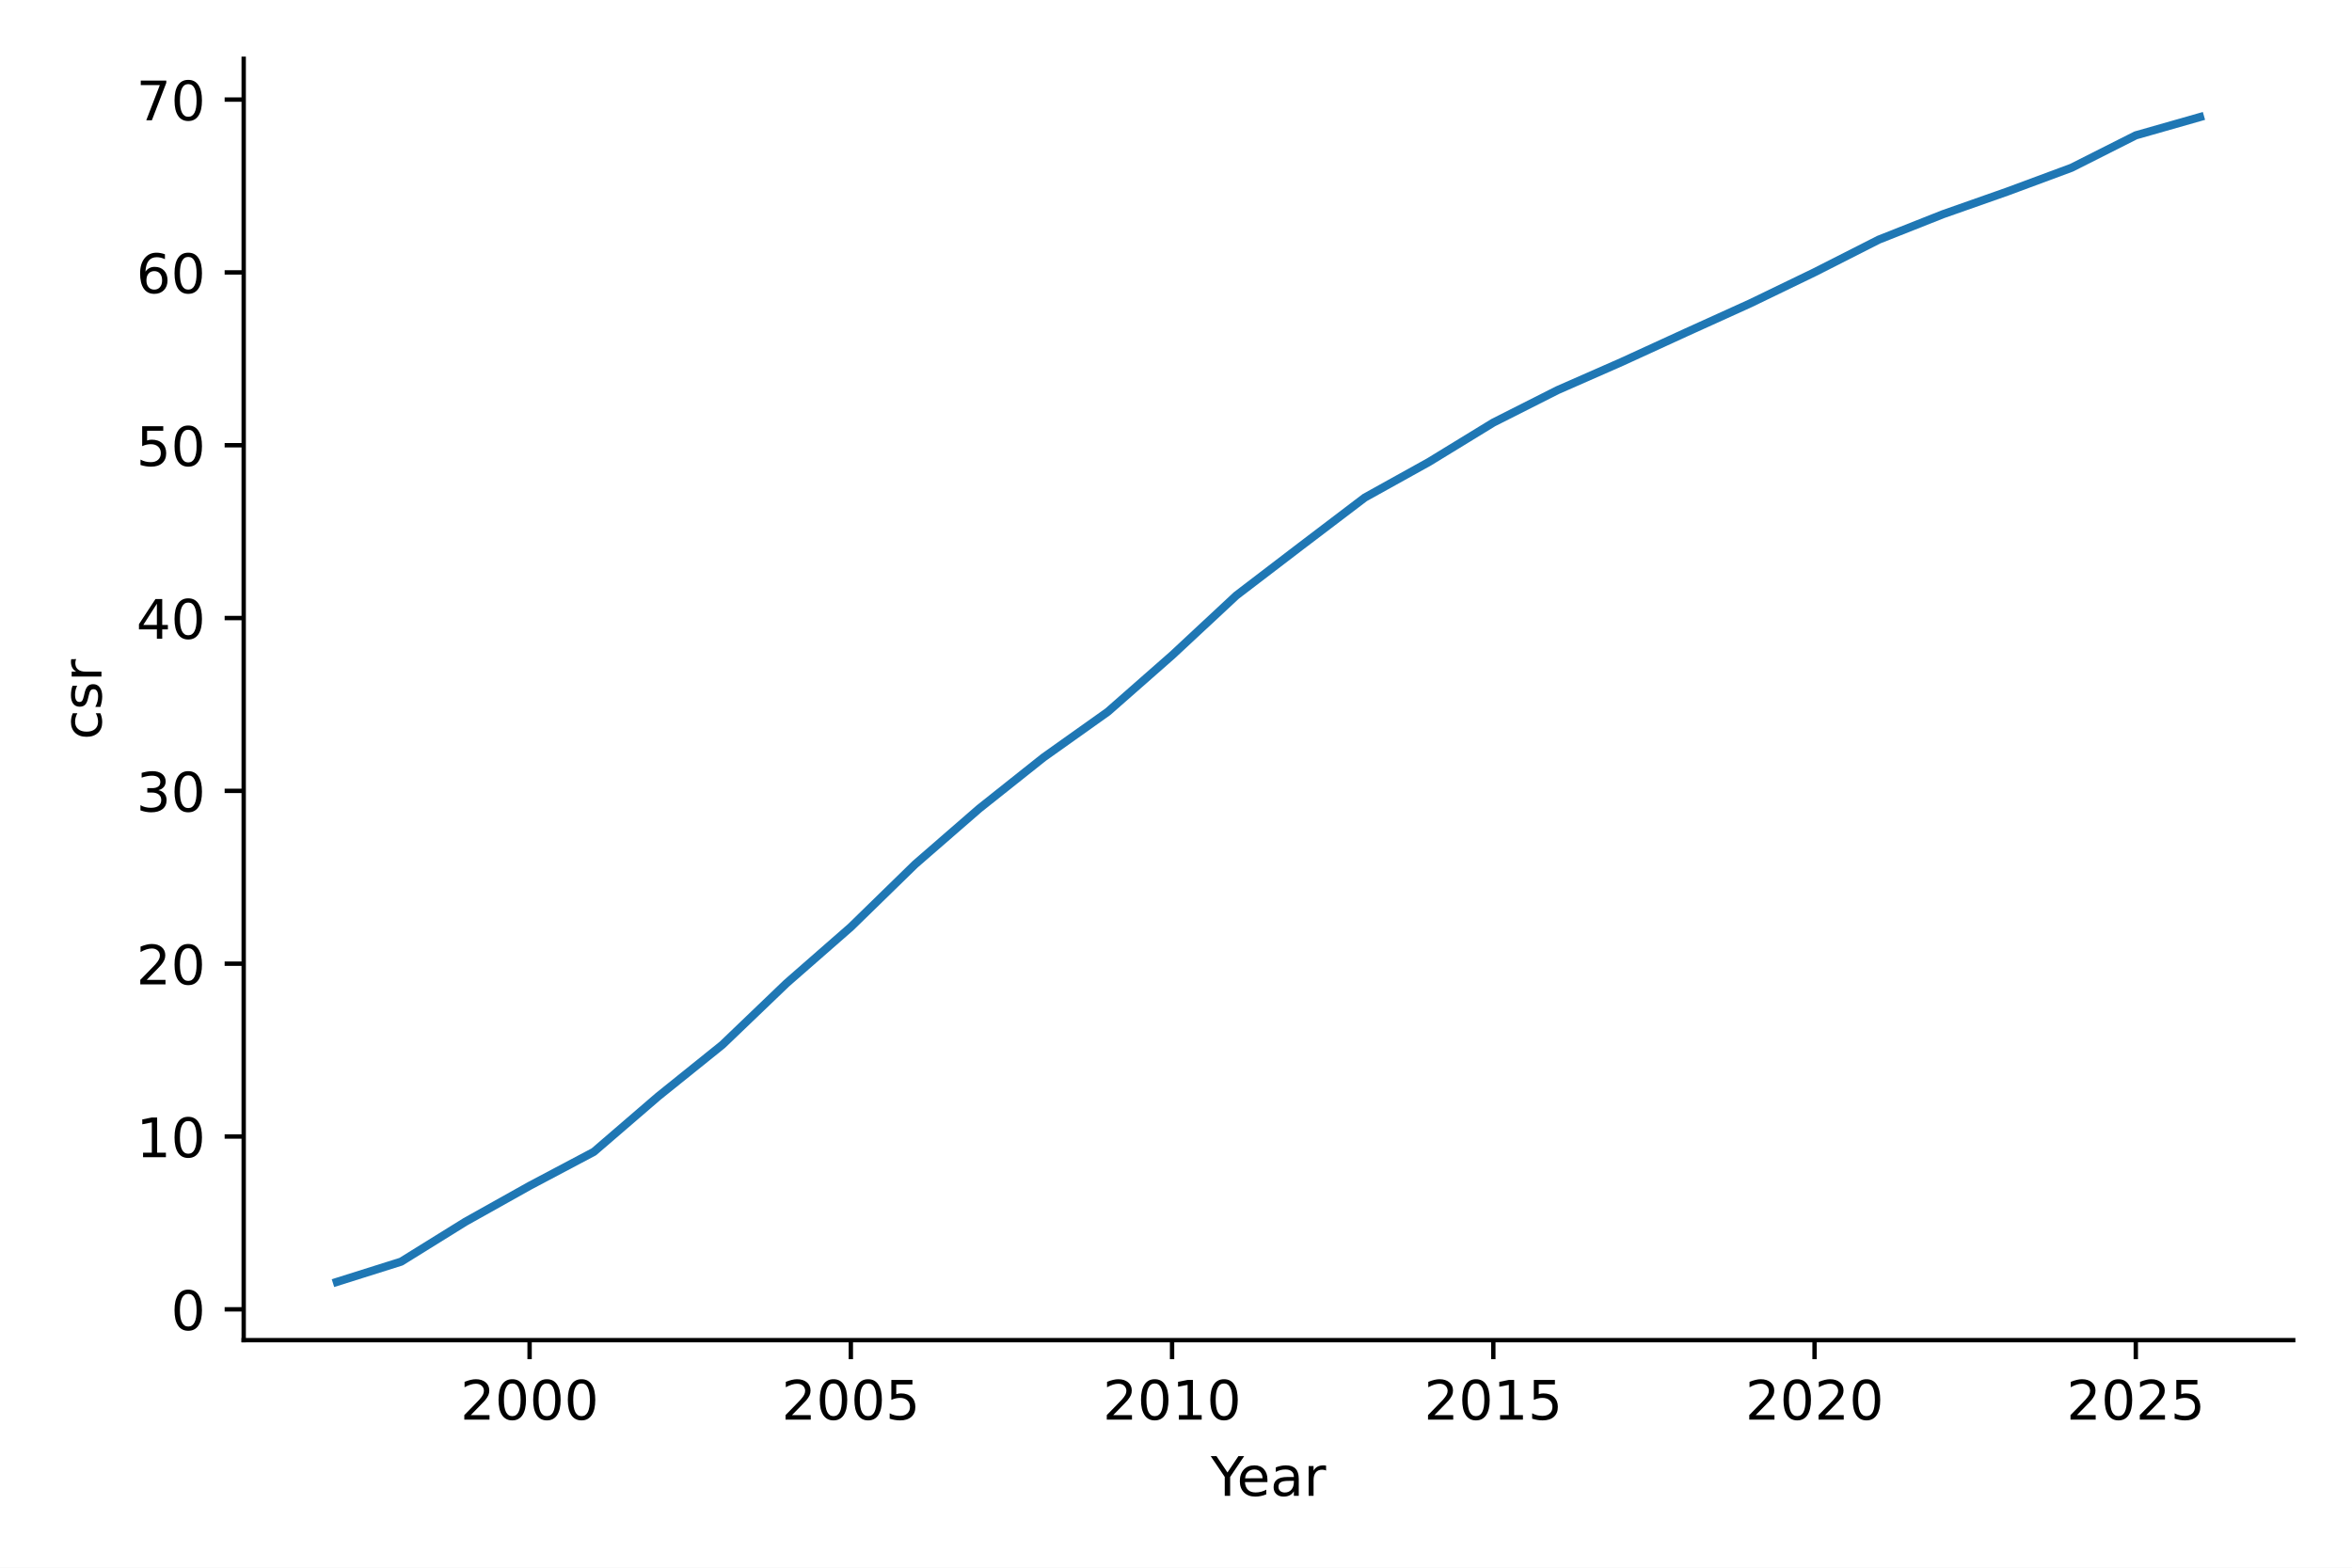
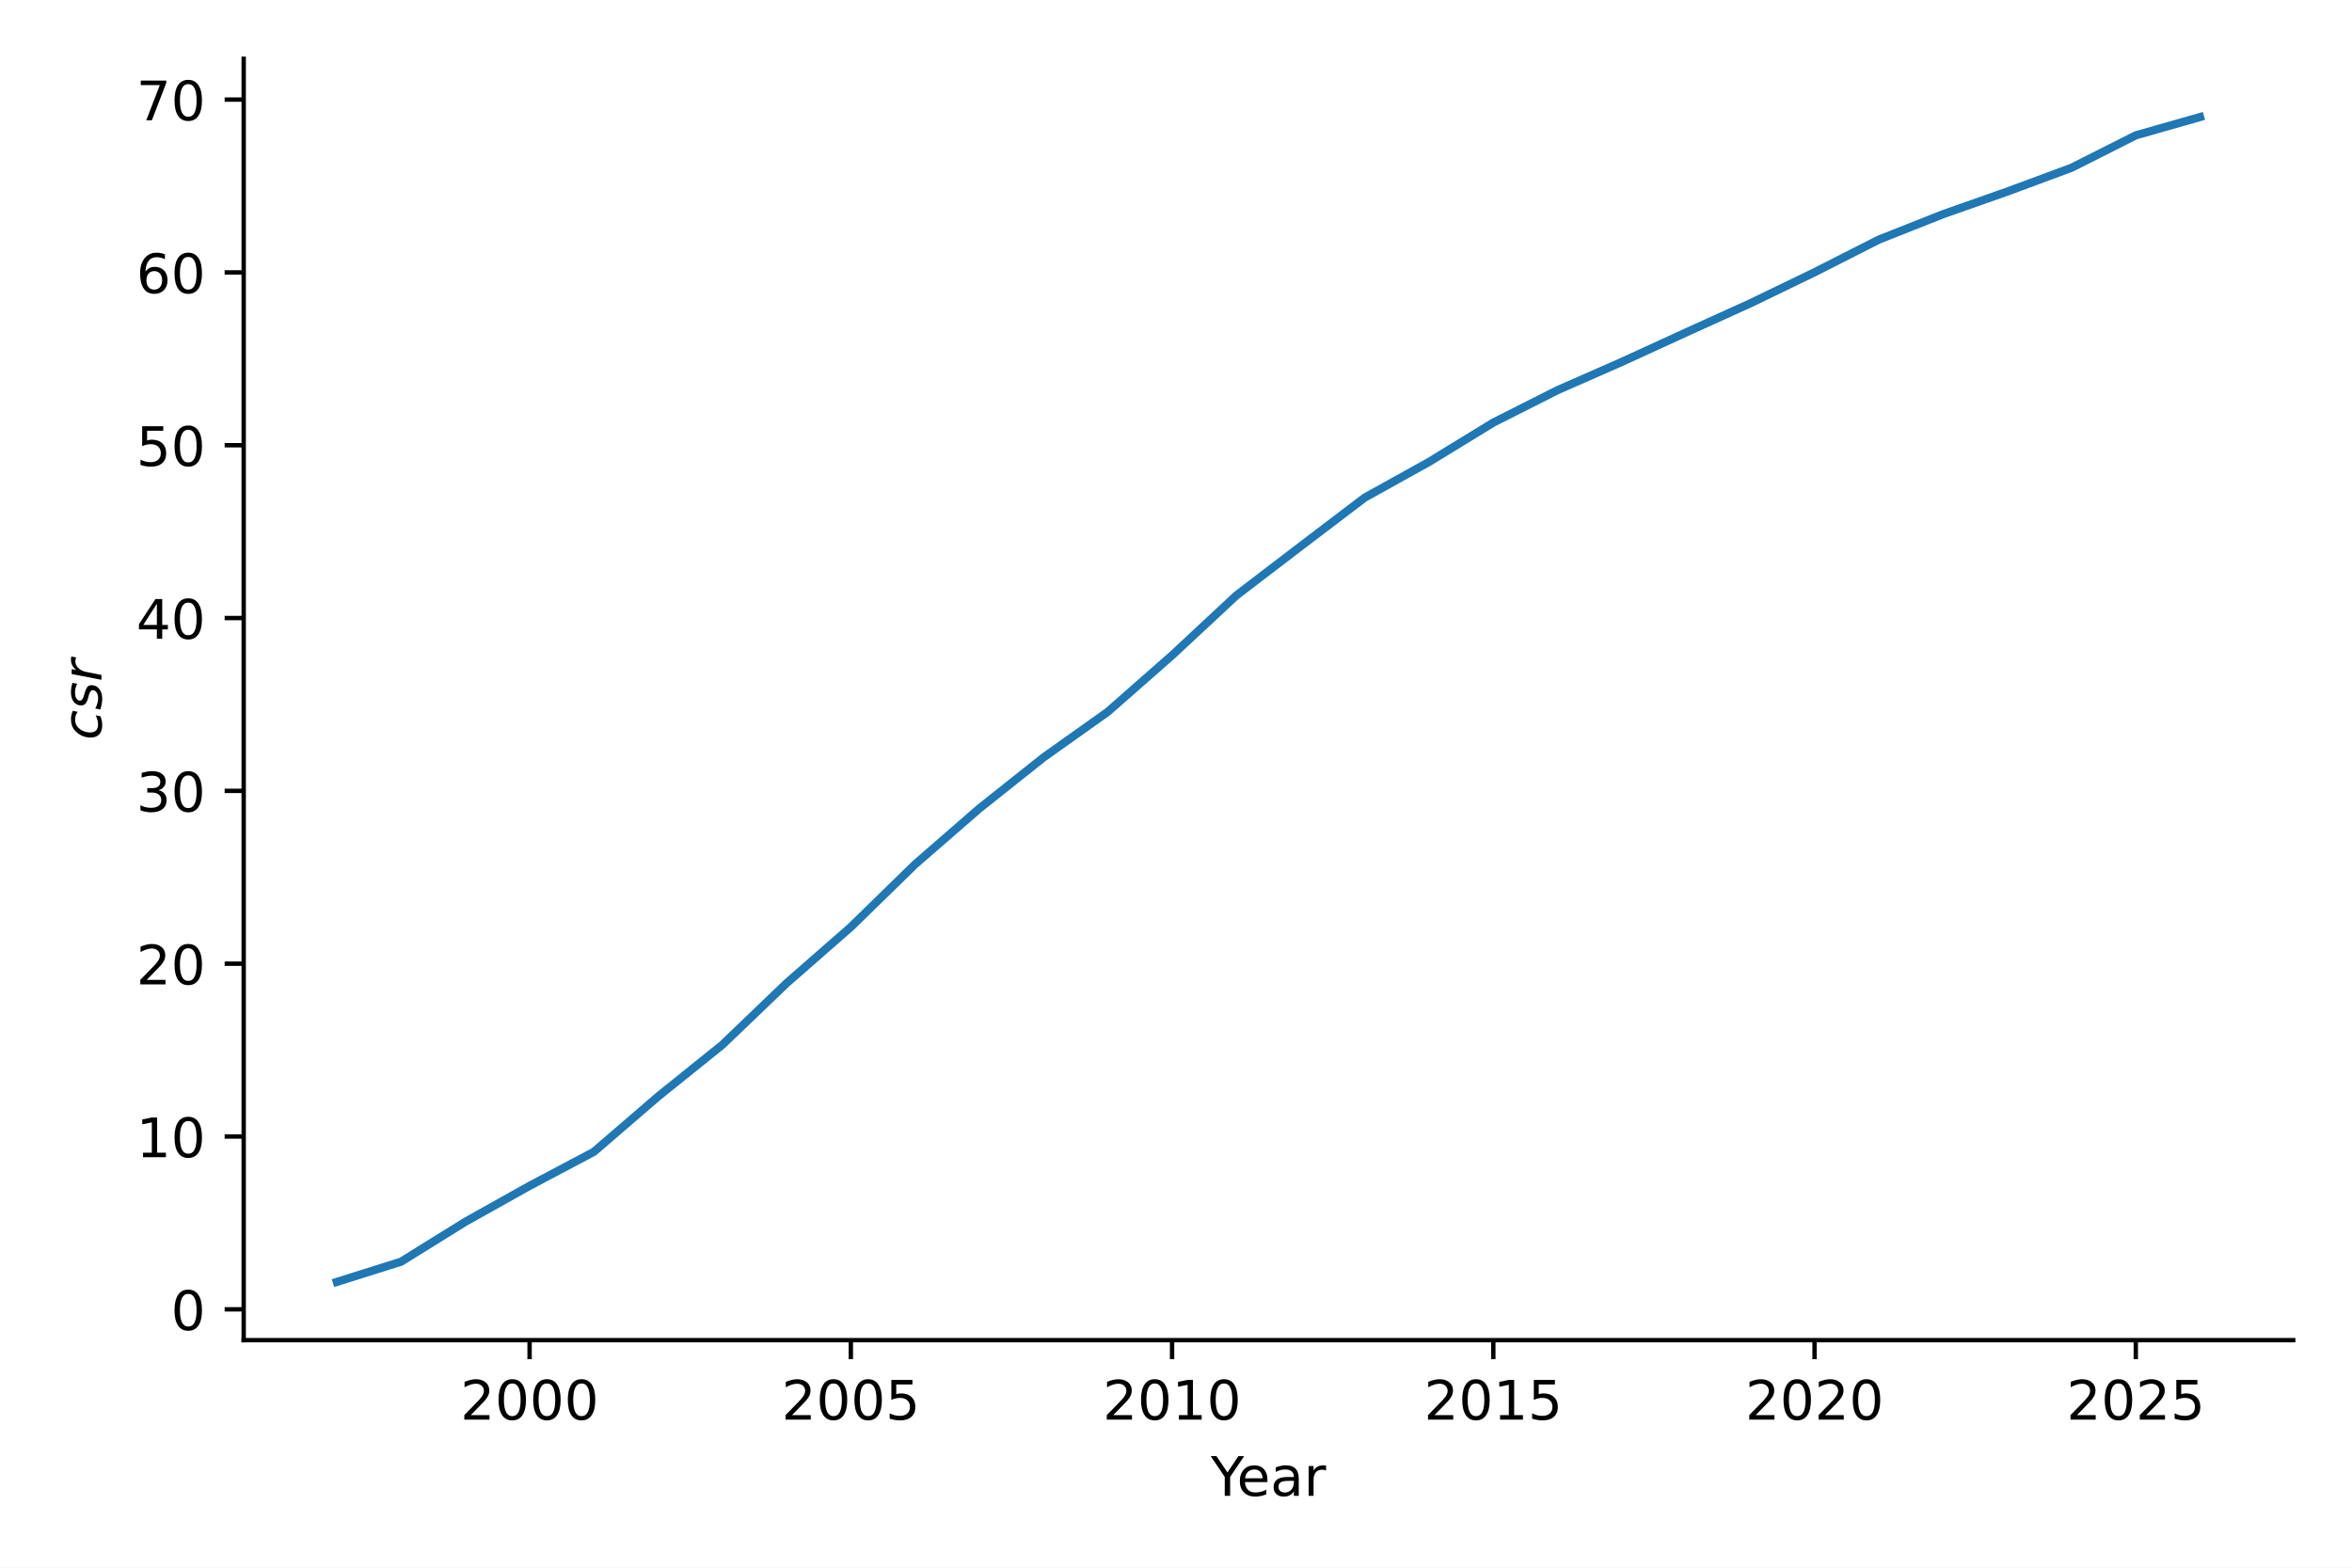
<svg xmlns="http://www.w3.org/2000/svg" xmlns:xlink="http://www.w3.org/1999/xlink" width="432pt" height="288pt" viewBox="0 0 432 288" version="1.1">
  <defs>
    <style type="text/css">*{stroke-linejoin: round; stroke-linecap: butt}</style>
  </defs>
  <g id="figure_1">
    <g id="patch_1">
      <path d="M 0 288  L 432 288  L 432 0  L 0 0  z " style="fill: #ffffff" />
    </g>
    <g id="axes_1">
      <g id="patch_2">
        <path d="M 44.76 246.2  L 421.2 246.2  L 421.2 10.8  L 44.76 10.8  z " style="fill: #ffffff" />
      </g>
      <g id="matplotlib.axis_1">
        <g id="xtick_1">
          <g id="line2d_1">
            <defs>
-               <path id="mdb865c7955" d="M 0 0  L 0 3.5  " style="stroke: #000000; stroke-width: 0.8" />
-             </defs>
-             <g>
-               <use xlink:href="#mdb865c7955" x="97.273" y="246.2" style="stroke: #000000; stroke-width: 0.8" />
+               <path id="m1fc7042ff1" d="M 0 0  L 0 3.5  " style="stroke: #000000; stroke-width: 0.8" />
+             </defs>
+             <g>
+               <use xlink:href="#m1fc7042ff1" x="97.273" y="246.2" style="stroke: #000000; stroke-width: 0.8" />
            </g>
          </g>
          <g id="text_1">
            <g transform="translate(84.54779 260.7977) scale(0.1 -0.1)">
              <defs>
                <path id="DejaVuSans-15" d="M 1228 531  L 3431 531  L 3431 0  L 469 0  L 469 531  Q 828 903 1448 1529  Q 2069 2156 2228 2338  Q 2531 2678 2651 2914  Q 2772 3150 2772 3378  Q 2772 3750 2511 3984  Q 2250 4219 1831 4219  Q 1534 4219 1204 4116  Q 875 4013 500 3803  L 500 4441  Q 881 4594 1212 4672  Q 1544 4750 1819 4750  Q 2544 4750 2975 4387  Q 3406 4025 3406 3419  Q 3406 3131 3298 2873  Q 3191 2616 2906 2266  Q 2828 2175 2409 1742  Q 1991 1309 1228 531  z " transform="scale(0.015625)" />
                <path id="DejaVuSans-13" d="M 2034 4250  Q 1547 4250 1301 3770  Q 1056 3291 1056 2328  Q 1056 1369 1301 889  Q 1547 409 2034 409  Q 2525 409 2770 889  Q 3016 1369 3016 2328  Q 3016 3291 2770 3770  Q 2525 4250 2034 4250  z M 2034 4750  Q 2819 4750 3233 4129  Q 3647 3509 3647 2328  Q 3647 1150 3233 529  Q 2819 -91 2034 -91  Q 1250 -91 836 529  Q 422 1150 422 2328  Q 422 3509 836 4129  Q 1250 4750 2034 4750  z " transform="scale(0.015625)" />
              </defs>
              <use xlink:href="#DejaVuSans-15" />
              <use xlink:href="#DejaVuSans-13" transform="translate(63.625 0)" />
              <use xlink:href="#DejaVuSans-13" transform="translate(127.25 0)" />
              <use xlink:href="#DejaVuSans-13" transform="translate(190.875 0)" />
            </g>
          </g>
        </g>
        <g id="xtick_2">
          <g id="line2d_2">
            <g>
-               <use xlink:href="#mdb865c7955" x="156.276" y="246.2" style="stroke: #000000; stroke-width: 0.8" />
+               <use xlink:href="#m1fc7042ff1" x="156.276" y="246.2" style="stroke: #000000; stroke-width: 0.8" />
            </g>
          </g>
          <g id="text_2">
            <g transform="translate(143.5509 260.7977) scale(0.1 -0.1)">
              <defs>
                <path id="DejaVuSans-18" d="M 691 4666  L 3169 4666  L 3169 4134  L 1269 4134  L 1269 2991  Q 1406 3038 1543 3061  Q 1681 3084 1819 3084  Q 2600 3084 3056 2656  Q 3513 2228 3513 1497  Q 3513 744 3044 326  Q 2575 -91 1722 -91  Q 1428 -91 1123 -41  Q 819 9 494 109  L 494 744  Q 775 591 1075 516  Q 1375 441 1709 441  Q 2250 441 2565 725  Q 2881 1009 2881 1497  Q 2881 1984 2565 2268  Q 2250 2553 1709 2553  Q 1456 2553 1204 2497  Q 953 2441 691 2322  L 691 4666  z " transform="scale(0.015625)" />
              </defs>
              <use xlink:href="#DejaVuSans-15" />
              <use xlink:href="#DejaVuSans-13" transform="translate(63.625 0)" />
              <use xlink:href="#DejaVuSans-13" transform="translate(127.25 0)" />
              <use xlink:href="#DejaVuSans-18" transform="translate(190.875 0)" />
            </g>
          </g>
        </g>
        <g id="xtick_3">
          <g id="line2d_3">
            <g>
-               <use xlink:href="#mdb865c7955" x="215.279" y="246.2" style="stroke: #000000; stroke-width: 0.8" />
+               <use xlink:href="#m1fc7042ff1" x="215.279" y="246.2" style="stroke: #000000; stroke-width: 0.8" />
            </g>
          </g>
          <g id="text_3">
            <g transform="translate(202.5541 260.7977) scale(0.1 -0.1)">
              <defs>
                <path id="DejaVuSans-14" d="M 794 531  L 1825 531  L 1825 4091  L 703 3866  L 703 4441  L 1819 4666  L 2450 4666  L 2450 531  L 3481 531  L 3481 0  L 794 0  L 794 531  z " transform="scale(0.015625)" />
              </defs>
              <use xlink:href="#DejaVuSans-15" />
              <use xlink:href="#DejaVuSans-13" transform="translate(63.625 0)" />
              <use xlink:href="#DejaVuSans-14" transform="translate(127.25 0)" />
              <use xlink:href="#DejaVuSans-13" transform="translate(190.875 0)" />
            </g>
          </g>
        </g>
        <g id="xtick_4">
          <g id="line2d_4">
            <g>
-               <use xlink:href="#mdb865c7955" x="274.282" y="246.2" style="stroke: #000000; stroke-width: 0.8" />
+               <use xlink:href="#m1fc7042ff1" x="274.282" y="246.2" style="stroke: #000000; stroke-width: 0.8" />
            </g>
          </g>
          <g id="text_4">
            <g transform="translate(261.5572 260.7977) scale(0.1 -0.1)">
              <use xlink:href="#DejaVuSans-15" />
              <use xlink:href="#DejaVuSans-13" transform="translate(63.625 0)" />
              <use xlink:href="#DejaVuSans-14" transform="translate(127.25 0)" />
              <use xlink:href="#DejaVuSans-18" transform="translate(190.875 0)" />
            </g>
          </g>
        </g>
        <g id="xtick_5">
          <g id="line2d_5">
            <g>
-               <use xlink:href="#mdb865c7955" x="333.285" y="246.2" style="stroke: #000000; stroke-width: 0.8" />
+               <use xlink:href="#m1fc7042ff1" x="333.285" y="246.2" style="stroke: #000000; stroke-width: 0.8" />
            </g>
          </g>
          <g id="text_5">
            <g transform="translate(320.5603 260.7977) scale(0.1 -0.1)">
              <use xlink:href="#DejaVuSans-15" />
              <use xlink:href="#DejaVuSans-13" transform="translate(63.625 0)" />
              <use xlink:href="#DejaVuSans-15" transform="translate(127.25 0)" />
              <use xlink:href="#DejaVuSans-13" transform="translate(190.875 0)" />
            </g>
          </g>
        </g>
        <g id="xtick_6">
          <g id="line2d_6">
            <g>
-               <use xlink:href="#mdb865c7955" x="392.288" y="246.2" style="stroke: #000000; stroke-width: 0.8" />
+               <use xlink:href="#m1fc7042ff1" x="392.288" y="246.2" style="stroke: #000000; stroke-width: 0.8" />
            </g>
          </g>
          <g id="text_6">
            <g transform="translate(379.5635 260.7977) scale(0.1 -0.1)">
              <use xlink:href="#DejaVuSans-15" />
              <use xlink:href="#DejaVuSans-13" transform="translate(63.625 0)" />
              <use xlink:href="#DejaVuSans-15" transform="translate(127.25 0)" />
              <use xlink:href="#DejaVuSans-18" transform="translate(190.875 0)" />
            </g>
          </g>
        </g>
        <g id="text_7">
          <g transform="translate(222.3941 274.7977) scale(0.1 -0.1)">
            <defs>
              <path id="DejaVuSans-3c" d="M -13 4666  L 666 4666  L 1959 2747  L 3244 4666  L 3922 4666  L 2272 2222  L 2272 0  L 1638 0  L 1638 2222  L -13 4666  z " transform="scale(0.015625)" />
              <path id="DejaVuSans-48" d="M 3597 1894  L 3597 1613  L 953 1613  Q 991 1019 1311 708  Q 1631 397 2203 397  Q 2534 397 2845 478  Q 3156 559 3463 722  L 3463 178  Q 3153 47 2828 -22  Q 2503 -91 2169 -91  Q 1331 -91 842 396  Q 353 884 353 1716  Q 353 2575 817 3079  Q 1281 3584 2069 3584  Q 2775 3584 3186 3129  Q 3597 2675 3597 1894  z M 3022 2063  Q 3016 2534 2758 2815  Q 2500 3097 2075 3097  Q 1594 3097 1305 2825  Q 1016 2553 972 2059  L 3022 2063  z " transform="scale(0.015625)" />
              <path id="DejaVuSans-44" d="M 2194 1759  Q 1497 1759 1228 1600  Q 959 1441 959 1056  Q 959 750 1161 570  Q 1363 391 1709 391  Q 2188 391 2477 730  Q 2766 1069 2766 1631  L 2766 1759  L 2194 1759  z M 3341 1997  L 3341 0  L 2766 0  L 2766 531  Q 2569 213 2275 61  Q 1981 -91 1556 -91  Q 1019 -91 701 211  Q 384 513 384 1019  Q 384 1609 779 1909  Q 1175 2209 1959 2209  L 2766 2209  L 2766 2266  Q 2766 2663 2505 2880  Q 2244 3097 1772 3097  Q 1472 3097 1187 3025  Q 903 2953 641 2809  L 641 3341  Q 956 3463 1253 3523  Q 1550 3584 1831 3584  Q 2591 3584 2966 3190  Q 3341 2797 3341 1997  z " transform="scale(0.015625)" />
              <path id="DejaVuSans-55" d="M 2631 2963  Q 2534 3019 2420 3045  Q 2306 3072 2169 3072  Q 1681 3072 1420 2755  Q 1159 2438 1159 1844  L 1159 0  L 581 0  L 581 3500  L 1159 3500  L 1159 2956  Q 1341 3275 1631 3429  Q 1922 3584 2338 3584  Q 2397 3584 2469 3576  Q 2541 3569 2628 3553  L 2631 2963  z " transform="scale(0.015625)" />
            </defs>
            <use xlink:href="#DejaVuSans-3c" />
            <use xlink:href="#DejaVuSans-48" transform="translate(47.79688 0)" />
            <use xlink:href="#DejaVuSans-44" transform="translate(109.3281 0)" />
            <use xlink:href="#DejaVuSans-55" transform="translate(170.6094 0)" />
          </g>
        </g>
      </g>
      <g id="matplotlib.axis_2">
        <g id="ytick_1">
          <g id="line2d_7">
            <defs>
-               <path id="mf05fd9ad75" d="M 0 0  L -3.5 0  " style="stroke: #000000; stroke-width: 0.8" />
-             </defs>
-             <g>
-               <use xlink:href="#mf05fd9ad75" x="44.76" y="240.54" style="stroke: #000000; stroke-width: 0.8" />
+               <path id="m2c90e0c241" d="M 0 0  L -3.5 0  " style="stroke: #000000; stroke-width: 0.8" />
+             </defs>
+             <g>
+               <use xlink:href="#m2c90e0c241" x="44.76" y="240.54" style="stroke: #000000; stroke-width: 0.8" />
            </g>
          </g>
          <g id="text_8">
            <g transform="translate(31.3975 244.3387) scale(0.1 -0.1)">
              <use xlink:href="#DejaVuSans-13" />
            </g>
          </g>
        </g>
        <g id="ytick_2">
          <g id="line2d_8">
            <g>
-               <use xlink:href="#mf05fd9ad75" x="44.76" y="208.791" style="stroke: #000000; stroke-width: 0.8" />
+               <use xlink:href="#m2c90e0c241" x="44.76" y="208.791" style="stroke: #000000; stroke-width: 0.8" />
            </g>
          </g>
          <g id="text_9">
            <g transform="translate(25.035 212.5894) scale(0.1 -0.1)">
              <use xlink:href="#DejaVuSans-14" />
              <use xlink:href="#DejaVuSans-13" transform="translate(63.625 0)" />
            </g>
          </g>
        </g>
        <g id="ytick_3">
          <g id="line2d_9">
            <g>
-               <use xlink:href="#mf05fd9ad75" x="44.76" y="177.041" style="stroke: #000000; stroke-width: 0.8" />
+               <use xlink:href="#m2c90e0c241" x="44.76" y="177.041" style="stroke: #000000; stroke-width: 0.8" />
            </g>
          </g>
          <g id="text_10">
            <g transform="translate(25.035 180.8401) scale(0.1 -0.1)">
              <use xlink:href="#DejaVuSans-15" />
              <use xlink:href="#DejaVuSans-13" transform="translate(63.625 0)" />
            </g>
          </g>
        </g>
        <g id="ytick_4">
          <g id="line2d_10">
            <g>
-               <use xlink:href="#mf05fd9ad75" x="44.76" y="145.292" style="stroke: #000000; stroke-width: 0.8" />
+               <use xlink:href="#m2c90e0c241" x="44.76" y="145.292" style="stroke: #000000; stroke-width: 0.8" />
            </g>
          </g>
          <g id="text_11">
            <g transform="translate(25.035 149.0907) scale(0.1 -0.1)">
              <defs>
                <path id="DejaVuSans-16" d="M 2597 2516  Q 3050 2419 3304 2112  Q 3559 1806 3559 1356  Q 3559 666 3084 287  Q 2609 -91 1734 -91  Q 1441 -91 1130 -33  Q 819 25 488 141  L 488 750  Q 750 597 1062 519  Q 1375 441 1716 441  Q 2309 441 2620 675  Q 2931 909 2931 1356  Q 2931 1769 2642 2001  Q 2353 2234 1838 2234  L 1294 2234  L 1294 2753  L 1863 2753  Q 2328 2753 2575 2939  Q 2822 3125 2822 3475  Q 2822 3834 2567 4026  Q 2313 4219 1838 4219  Q 1578 4219 1281 4162  Q 984 4106 628 3988  L 628 4550  Q 988 4650 1302 4700  Q 1616 4750 1894 4750  Q 2613 4750 3031 4423  Q 3450 4097 3450 3541  Q 3450 3153 3228 2886  Q 3006 2619 2597 2516  z " transform="scale(0.015625)" />
              </defs>
              <use xlink:href="#DejaVuSans-16" />
              <use xlink:href="#DejaVuSans-13" transform="translate(63.625 0)" />
            </g>
          </g>
        </g>
        <g id="ytick_5">
          <g id="line2d_11">
            <g>
-               <use xlink:href="#mf05fd9ad75" x="44.76" y="113.543" style="stroke: #000000; stroke-width: 0.8" />
+               <use xlink:href="#m2c90e0c241" x="44.76" y="113.543" style="stroke: #000000; stroke-width: 0.8" />
            </g>
          </g>
          <g id="text_12">
            <g transform="translate(25.035 117.3414) scale(0.1 -0.1)">
              <defs>
                <path id="DejaVuSans-17" d="M 2419 4116  L 825 1625  L 2419 1625  L 2419 4116  z M 2253 4666  L 3047 4666  L 3047 1625  L 3713 1625  L 3713 1100  L 3047 1100  L 3047 0  L 2419 0  L 2419 1100  L 313 1100  L 313 1709  L 2253 4666  z " transform="scale(0.015625)" />
              </defs>
              <use xlink:href="#DejaVuSans-17" />
              <use xlink:href="#DejaVuSans-13" transform="translate(63.625 0)" />
            </g>
          </g>
        </g>
        <g id="ytick_6">
          <g id="line2d_12">
            <g>
-               <use xlink:href="#mf05fd9ad75" x="44.76" y="81.793" style="stroke: #000000; stroke-width: 0.8" />
+               <use xlink:href="#m2c90e0c241" x="44.76" y="81.793" style="stroke: #000000; stroke-width: 0.8" />
            </g>
          </g>
          <g id="text_13">
            <g transform="translate(25.035 85.59209) scale(0.1 -0.1)">
              <use xlink:href="#DejaVuSans-18" />
              <use xlink:href="#DejaVuSans-13" transform="translate(63.625 0)" />
            </g>
          </g>
        </g>
        <g id="ytick_7">
          <g id="line2d_13">
            <g>
-               <use xlink:href="#mf05fd9ad75" x="44.76" y="50.044" style="stroke: #000000; stroke-width: 0.8" />
+               <use xlink:href="#m2c90e0c241" x="44.76" y="50.044" style="stroke: #000000; stroke-width: 0.8" />
            </g>
          </g>
          <g id="text_14">
            <g transform="translate(25.035 53.84276) scale(0.1 -0.1)">
              <defs>
                <path id="DejaVuSans-19" d="M 2113 2584  Q 1688 2584 1439 2293  Q 1191 2003 1191 1497  Q 1191 994 1439 701  Q 1688 409 2113 409  Q 2538 409 2786 701  Q 3034 994 3034 1497  Q 3034 2003 2786 2293  Q 2538 2584 2113 2584  z M 3366 4563  L 3366 3988  Q 3128 4100 2886 4159  Q 2644 4219 2406 4219  Q 1781 4219 1451 3797  Q 1122 3375 1075 2522  Q 1259 2794 1537 2939  Q 1816 3084 2150 3084  Q 2853 3084 3261 2657  Q 3669 2231 3669 1497  Q 3669 778 3244 343  Q 2819 -91 2113 -91  Q 1303 -91 875 529  Q 447 1150 447 2328  Q 447 3434 972 4092  Q 1497 4750 2381 4750  Q 2619 4750 2861 4703  Q 3103 4656 3366 4563  z " transform="scale(0.015625)" />
              </defs>
              <use xlink:href="#DejaVuSans-19" />
              <use xlink:href="#DejaVuSans-13" transform="translate(63.625 0)" />
            </g>
          </g>
        </g>
        <g id="ytick_8">
          <g id="line2d_14">
            <g>
-               <use xlink:href="#mf05fd9ad75" x="44.76" y="18.295" style="stroke: #000000; stroke-width: 0.8" />
+               <use xlink:href="#m2c90e0c241" x="44.76" y="18.295" style="stroke: #000000; stroke-width: 0.8" />
            </g>
          </g>
          <g id="text_15">
            <g transform="translate(25.035 22.09344) scale(0.1 -0.1)">
              <defs>
                <path id="DejaVuSans-1a" d="M 525 4666  L 3525 4666  L 3525 4397  L 1831 0  L 1172 0  L 2766 4134  L 525 4134  L 525 4666  z " transform="scale(0.015625)" />
              </defs>
              <use xlink:href="#DejaVuSans-1a" />
              <use xlink:href="#DejaVuSans-13" transform="translate(63.625 0)" />
            </g>
          </g>
        </g>
        <g id="text_16">
-           <g transform="translate(18.63266 135.9094) rotate(-90) scale(0.1 -0.1)">
-             <defs>
-               <path id="DejaVuSans-46" d="M 3122 3366  L 3122 2828  Q 2878 2963 2633 3030  Q 2388 3097 2138 3097  Q 1578 3097 1268 2742  Q 959 2388 959 1747  Q 959 1106 1268 751  Q 1578 397 2138 397  Q 2388 397 2633 464  Q 2878 531 3122 666  L 3122 134  Q 2881 22 2623 -34  Q 2366 -91 2075 -91  Q 1284 -91 818 406  Q 353 903 353 1747  Q 353 2603 823 3093  Q 1294 3584 2113 3584  Q 2378 3584 2631 3529  Q 2884 3475 3122 3366  z " transform="scale(0.015625)" />
-               <path id="DejaVuSans-56" d="M 2834 3397  L 2834 2853  Q 2591 2978 2328 3040  Q 2066 3103 1784 3103  Q 1356 3103 1142 2972  Q 928 2841 928 2578  Q 928 2378 1081 2264  Q 1234 2150 1697 2047  L 1894 2003  Q 2506 1872 2764 1633  Q 3022 1394 3022 966  Q 3022 478 2636 193  Q 2250 -91 1575 -91  Q 1294 -91 989 -36  Q 684 19 347 128  L 347 722  Q 666 556 975 473  Q 1284 391 1588 391  Q 1994 391 2212 530  Q 2431 669 2431 922  Q 2431 1156 2273 1281  Q 2116 1406 1581 1522  L 1381 1569  Q 847 1681 609 1914  Q 372 2147 372 2553  Q 372 3047 722 3315  Q 1072 3584 1716 3584  Q 2034 3584 2315 3537  Q 2597 3491 2834 3397  z " transform="scale(0.015625)" />
-             </defs>
-             <use xlink:href="#DejaVuSans-46" />
-             <use xlink:href="#DejaVuSans-56" transform="translate(54.98438 0)" />
-             <use xlink:href="#DejaVuSans-55" transform="translate(107.0781 0)" />
+           <g transform="translate(18.63266 135.95) rotate(-90) scale(0.1 -0.1)">
+             <defs>
+               <path id="DejaVuSans-Oblique-46" d="M 3431 3366  L 3316 2797  Q 3109 2947 2876 3022  Q 2644 3097 2394 3097  Q 2119 3097 1870 3000  Q 1622 2903 1453 2725  Q 1184 2453 1037 2087  Q 891 1722 891 1331  Q 891 859 1127 628  Q 1363 397 1844 397  Q 2081 397 2348 469  Q 2616 541 2906 684  L 2797 116  Q 2547 13 2283 -39  Q 2019 -91 1741 -91  Q 1044 -91 669 257  Q 294 606 294 1253  Q 294 1797 489 2255  Q 684 2713 1069 3078  Q 1331 3328 1684 3456  Q 2038 3584 2456 3584  Q 2700 3584 2940 3529  Q 3181 3475 3431 3366  z " transform="scale(0.015625)" />
+               <path id="DejaVuSans-Oblique-56" d="M 3200 3397  L 3091 2853  Q 2863 2978 2609 3040  Q 2356 3103 2088 3103  Q 1634 3103 1373 2948  Q 1113 2794 1113 2528  Q 1113 2219 1719 2053  Q 1766 2041 1788 2034  L 1972 1978  Q 2547 1819 2739 1644  Q 2931 1469 2931 1166  Q 2931 609 2489 259  Q 2047 -91 1331 -91  Q 1053 -91 747 -37  Q 441 16 72 128  L 184 722  Q 500 559 806 475  Q 1113 391 1394 391  Q 1816 391 2080 572  Q 2344 753 2344 1031  Q 2344 1331 1650 1516  L 1591 1531  L 1394 1581  Q 956 1697 753 1886  Q 550 2075 550 2369  Q 550 2928 970 3256  Q 1391 3584 2113 3584  Q 2397 3584 2667 3537  Q 2938 3491 3200 3397  z " transform="scale(0.015625)" />
+               <path id="DejaVuSans-Oblique-55" d="M 2853 2969  Q 2766 3016 2653 3041  Q 2541 3066 2413 3066  Q 1953 3066 1609 2717  Q 1266 2369 1153 1784  L 800 0  L 225 0  L 909 3500  L 1484 3500  L 1375 2956  Q 1603 3259 1920 3421  Q 2238 3584 2597 3584  Q 2691 3584 2781 3573  Q 2872 3563 2963 3538  L 2853 2969  z " transform="scale(0.015625)" />
+             </defs>
+             <use xlink:href="#DejaVuSans-Oblique-46" />
+             <use xlink:href="#DejaVuSans-Oblique-56" transform="translate(54.98047 0)" />
+             <use xlink:href="#DejaVuSans-Oblique-55" transform="translate(107.0801 0)" />
          </g>
        </g>
      </g>
      <g id="line2d_15">
-         <path d="M 61.871 235.5  L 73.672 231.78  L 85.472 224.456  L 97.273 217.85  L 109.073 211.604  L 120.874 201.438  L 132.675 191.943  L 144.475 180.626  L 156.276 170.302  L 168.077 158.785  L 179.877 148.532  L 191.678 139.147  L 203.478 130.76  L 215.279 120.389  L 227.08 109.396  L 238.88 100.376  L 250.681 91.408  L 262.482 84.856  L 274.282 77.636  L 286.083 71.673  L 297.883 66.486  L 309.684 61.075  L 321.485 55.724  L 333.285 50.017  L 345.086 44.024  L 356.887 39.349  L 368.687 35.195  L 380.488 30.817  L 392.288 24.864  L 404.089 21.5  " clip-path="url(#pc292f807b3)" style="fill: none; stroke: #1f77b4; stroke-width: 1.5; stroke-linecap: square" />
+         <path d="M 61.871 235.5  L 73.672 231.78  L 85.472 224.456  L 97.273 217.85  L 109.073 211.604  L 120.874 201.438  L 132.675 191.943  L 144.475 180.626  L 156.276 170.302  L 168.077 158.785  L 179.877 148.532  L 191.678 139.147  L 203.478 130.76  L 215.279 120.389  L 227.08 109.396  L 238.88 100.376  L 250.681 91.408  L 262.482 84.856  L 274.282 77.636  L 286.083 71.673  L 297.883 66.486  L 309.684 61.075  L 321.485 55.724  L 333.285 50.017  L 345.086 44.024  L 356.887 39.349  L 368.687 35.195  L 380.488 30.817  L 392.288 24.864  L 404.089 21.5  " clip-path="url(#pc5f2381acd)" style="fill: none; stroke: #1f77b4; stroke-width: 1.5; stroke-linecap: square" />
      </g>
      <g id="patch_3">
        <path d="M 44.76 246.2  L 44.76 10.8  " style="fill: none; stroke: #000000; stroke-width: 0.8; stroke-linejoin: miter; stroke-linecap: square" />
      </g>
      <g id="patch_4">
        <path d="M 44.76 246.2  L 421.2 246.2  " style="fill: none; stroke: #000000; stroke-width: 0.8; stroke-linejoin: miter; stroke-linecap: square" />
      </g>
    </g>
  </g>
  <defs>
-     <clipPath id="pc292f807b3">
+     <clipPath id="pc5f2381acd">
      <rect x="44.76" y="10.8" width="376.44" height="235.4" />
    </clipPath>
  </defs>
</svg>
